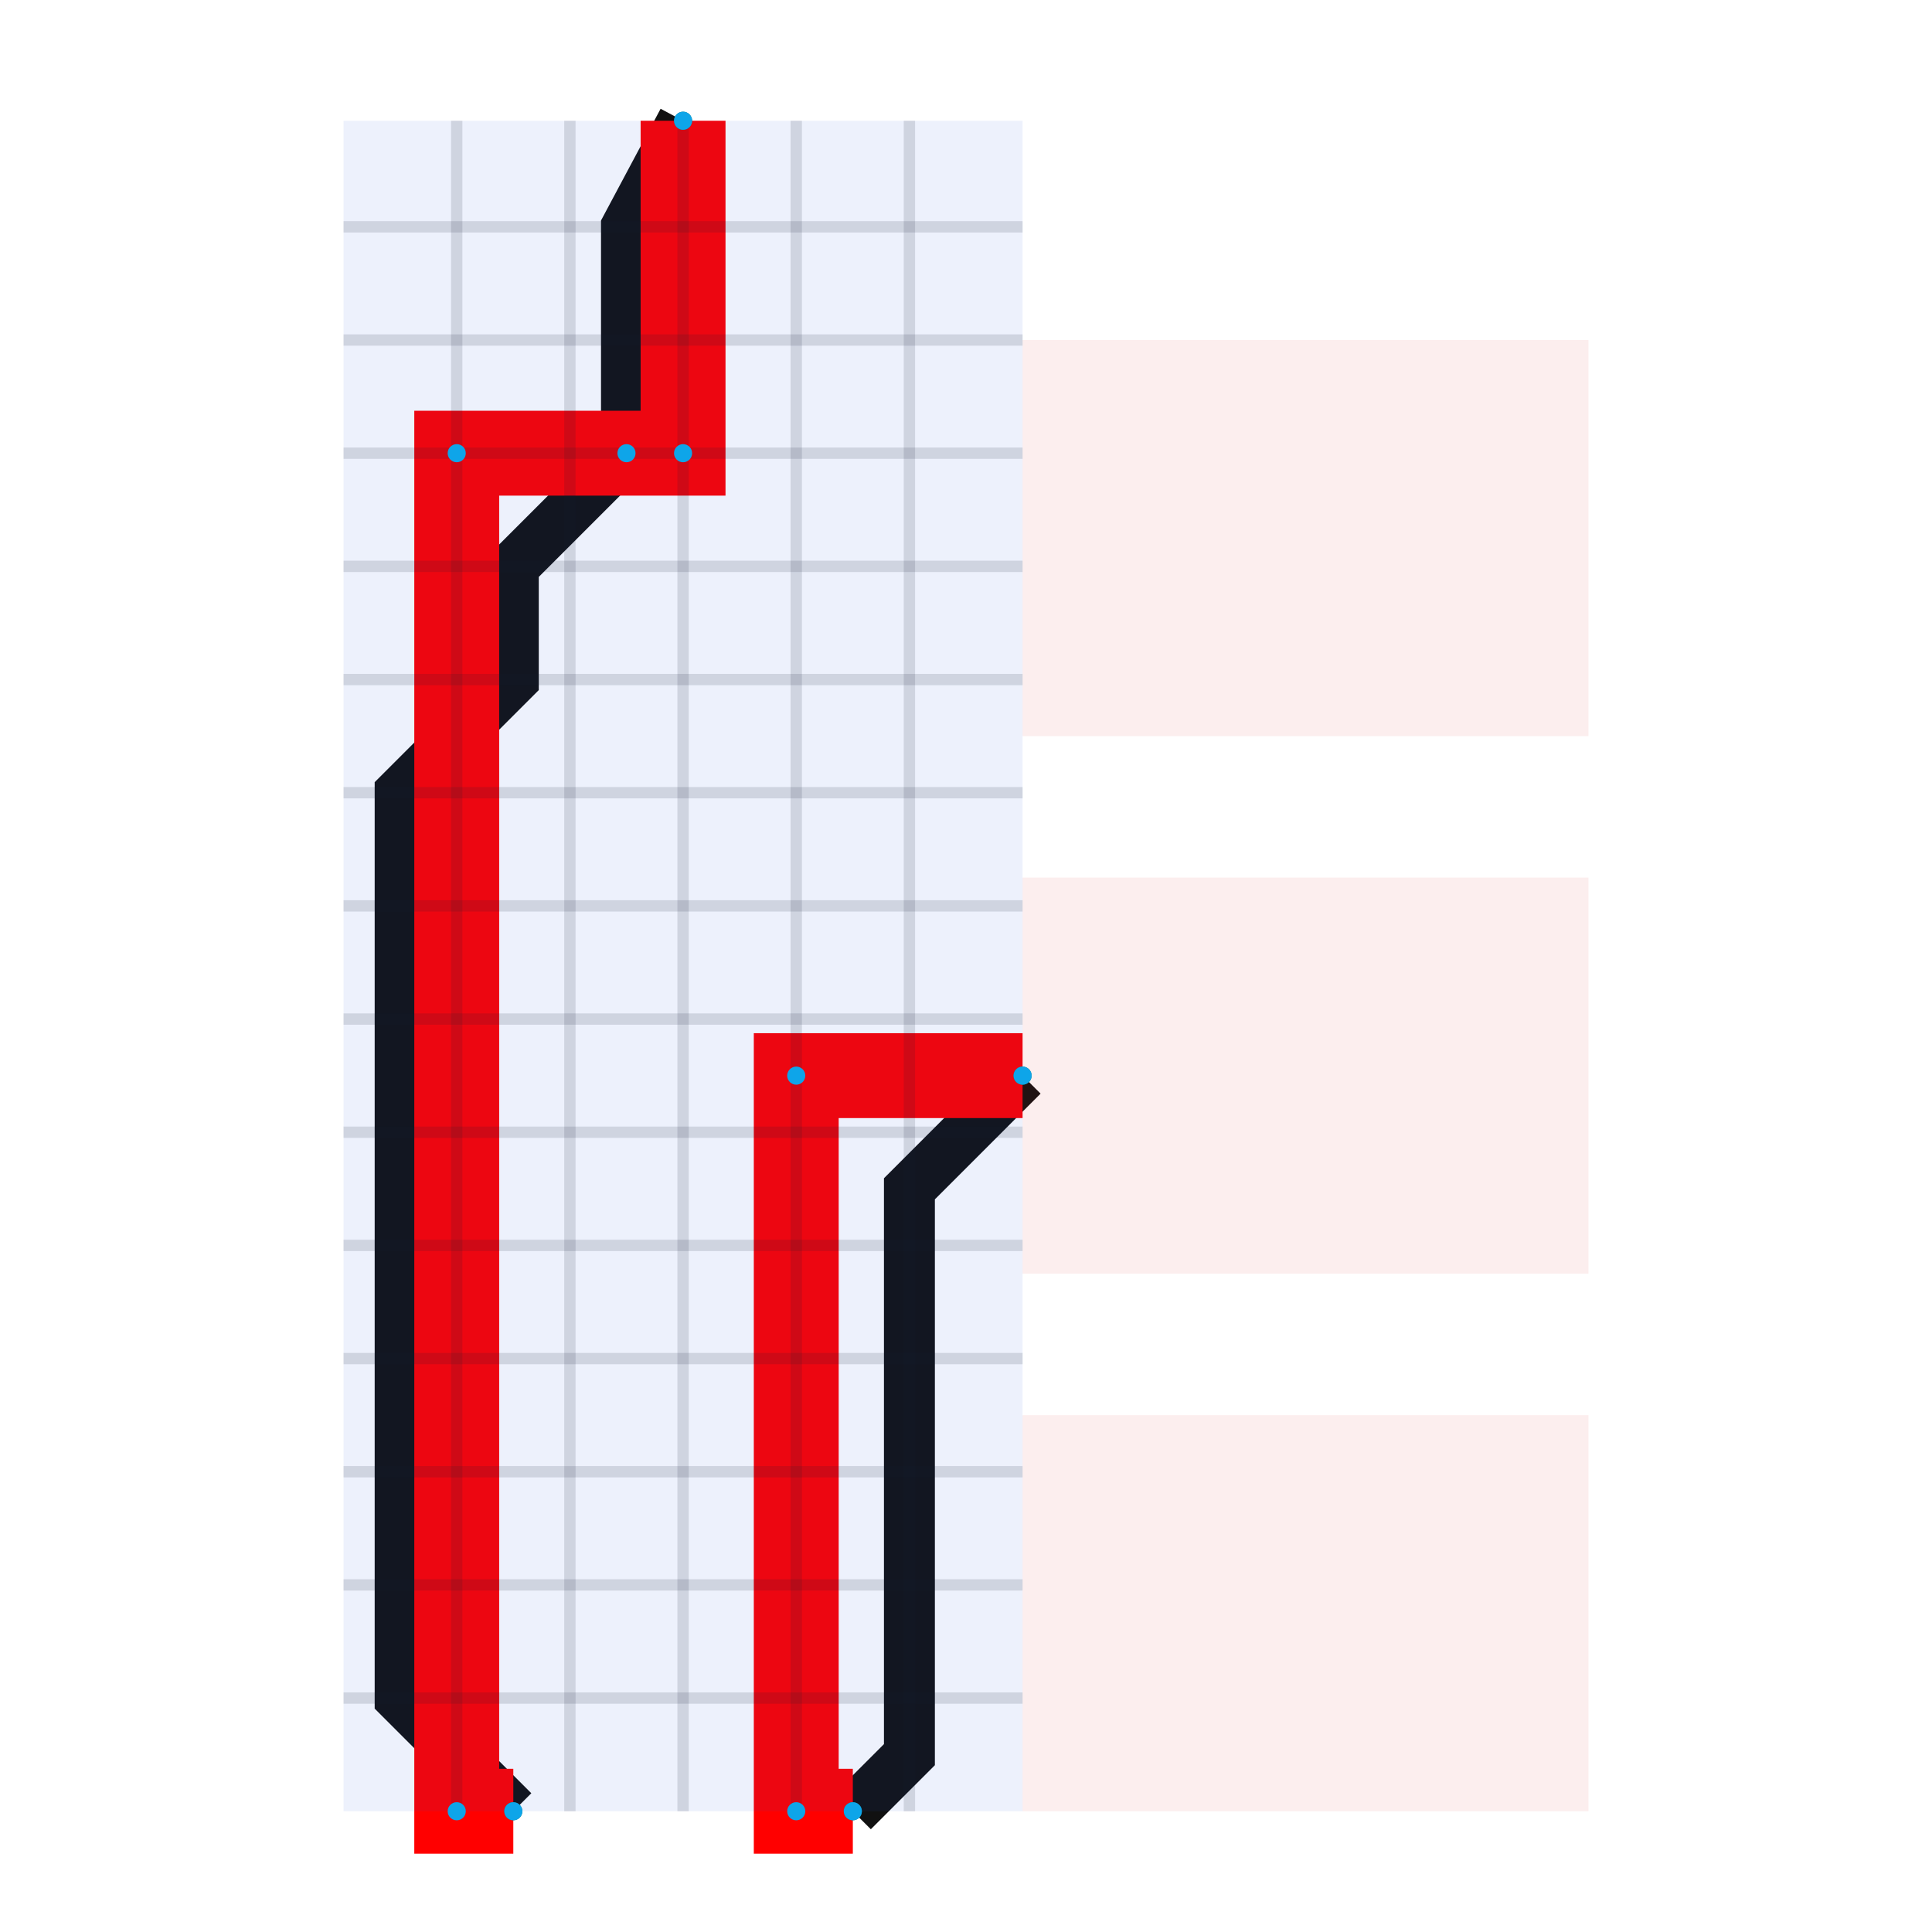
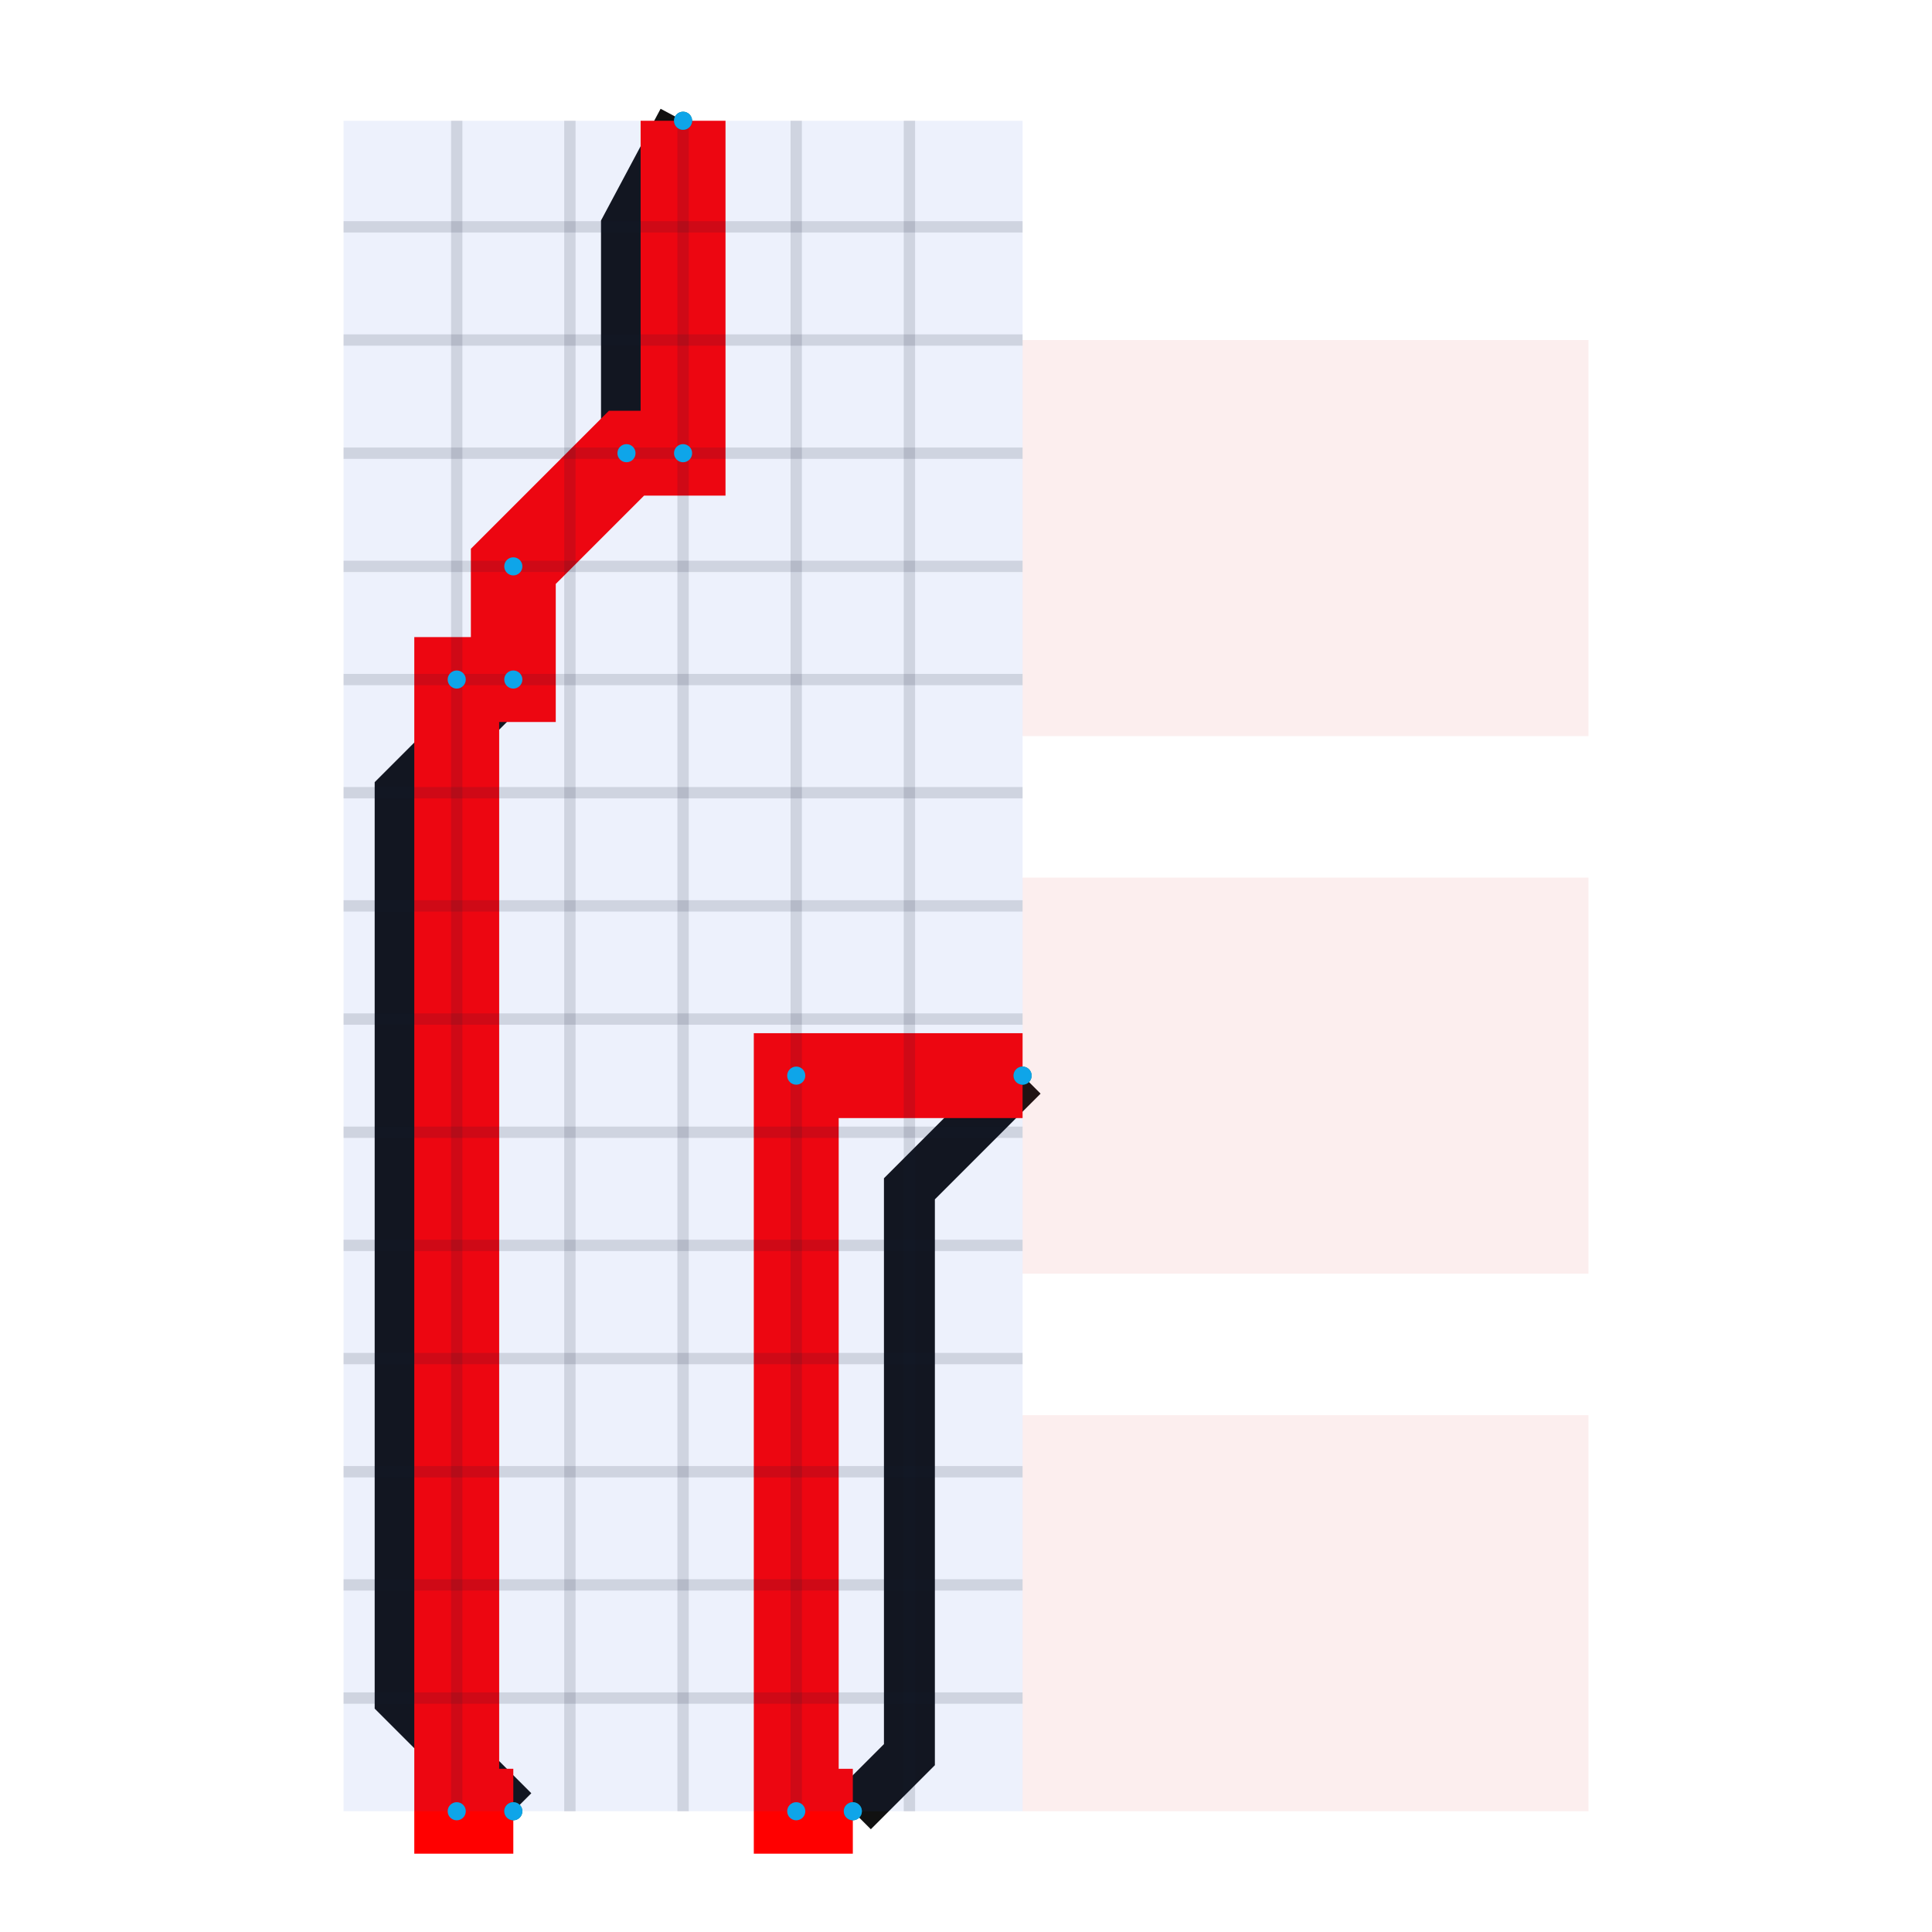
<svg xmlns="http://www.w3.org/2000/svg" width="640" height="640" viewBox="0 0 640 640">
  <rect width="100%" height="100%" fill="white" />
  <g>
    <polyline data-points="-12.7,-7.299999999999999 -12.700000000000001,-7.300000000000001 -12.9,-7.1000000000000005 -12.9,-6.9 -12.9,-6.7 -12.9,-6.5 -12.9,-6.3 -12.9,-6.1 -12.9,-5.8999999999999995 -12.9,-5.699999999999999 -12.9,-5.499999999999999 -12.700000000000001,-5.299999999999999 -12.700000000000001,-5.099999999999999 -12.500000000000002,-4.899999999999999 -12.500000000000002,-4.699999999999998 -12.500000000000002,-4.499999999999998 -12.4,-4.3125" data-type="line" data-label="original:source_net_7" points="170.042,600 170.042,600 132.552,562.51 132.552,525.021 132.552,487.531 132.552,450.042 132.552,412.552 132.552,375.063 132.552,337.573 132.552,300.084 132.552,262.594 170.042,225.105 170.042,187.615 207.531,150.126 207.531,112.636 207.531,75.146 226.276,40" fill="none" stroke="#111111" stroke-width="16.87" />
  </g>
  <g>
    <polyline data-points="-11.8,-6 -11.8,-6 -12,-6.2 -12,-6.4 -12,-6.6000000000000005 -12,-6.800000000000001 -12,-7.000000000000001 -12,-7.200000000000001 -12.100000000000001,-7.299999999999999" data-type="line" data-label="original:source_net_13" points="338.745,356.318 338.745,356.318 301.255,393.808 301.255,431.297 301.255,468.787 301.255,506.276 301.255,543.766 301.255,581.255 282.51,600" fill="none" stroke="#111111" stroke-width="16.87" />
  </g>
  <g>
-     <polyline data-points="-12.7,-7.299999999999999 -12.8,-7.299999999999999 -12.8,-4.899999999999999 -12.500000000000002,-4.899999999999999 -12.4,-4.9 -12.4,-4.3125" data-type="line" data-label="source_net_7" points="170.042,600 151.297,600 151.297,150.126 207.531,150.126 226.276,150.126 226.276,40" fill="none" stroke="#FF0000" stroke-width="28.117" />
+     <polyline data-points="-12.7,-7.299999999999999 -12.8,-7.299999999999999 -12.8,-5.299999999999999 -12.700000000000001,-5.299999999999999 -12.700000000000001,-5.099999999999999 -12.500000000000002,-4.899999999999999 -12.4,-4.9 -12.4,-4.3125" data-type="line" data-label="source_net_7" points="170.042,600 151.297,600 151.297,225.105 170.042,225.105 170.042,187.615 207.531,150.126 226.276,150.126 226.276,40" fill="none" stroke="#FF0000" stroke-width="28.117" />
  </g>
  <g>
    <polyline data-points="-11.8,-6 -12.2,-6 -12.2,-7.299999999999999 -12.100000000000001,-7.299999999999999" data-type="line" data-label="source_net_13" points="338.745,356.318 263.766,356.318 263.766,600 282.51,600" fill="none" stroke="#FF0000" stroke-width="28.117" />
  </g>
  <g>
    <polyline data-points="-12.8,-7.300000000000001 -12.8,-4.3125" data-type="line" data-label="grid:v" points="151.297,600 151.297,40" fill="none" stroke="rgba(15, 23, 42, 0.14)" stroke-width="3.749" />
  </g>
  <g>
    <polyline data-points="-12.600000000000001,-7.300000000000001 -12.600000000000001,-4.3125" data-type="line" data-label="grid:v" points="188.787,600 188.787,40" fill="none" stroke="rgba(15, 23, 42, 0.14)" stroke-width="3.749" />
  </g>
  <g>
    <polyline data-points="-12.400000000000002,-7.300000000000001 -12.400000000000002,-4.3125" data-type="line" data-label="grid:v" points="226.276,600 226.276,40" fill="none" stroke="rgba(15, 23, 42, 0.14)" stroke-width="3.749" />
  </g>
  <g>
    <polyline data-points="-12.200000000000003,-7.300000000000001 -12.200000000000003,-4.3125" data-type="line" data-label="grid:v" points="263.766,600 263.766,40" fill="none" stroke="rgba(15, 23, 42, 0.14)" stroke-width="3.749" />
  </g>
  <g>
    <polyline data-points="-12.000000000000004,-7.300000000000001 -12.000000000000004,-4.3125" data-type="line" data-label="grid:v" points="301.255,600 301.255,40" fill="none" stroke="rgba(15, 23, 42, 0.14)" stroke-width="3.749" />
  </g>
  <g>
    <polyline data-points="-13,-7.1000000000000005 -11.8,-7.1000000000000005" data-type="line" data-label="grid:h" points="113.808,562.51 338.745,562.51" fill="none" stroke="rgba(15, 23, 42, 0.14)" stroke-width="3.749" />
  </g>
  <g>
    <polyline data-points="-13,-6.9 -11.8,-6.9" data-type="line" data-label="grid:h" points="113.808,525.021 338.745,525.021" fill="none" stroke="rgba(15, 23, 42, 0.14)" stroke-width="3.749" />
  </g>
  <g>
    <polyline data-points="-13,-6.7 -11.8,-6.7" data-type="line" data-label="grid:h" points="113.808,487.531 338.745,487.531" fill="none" stroke="rgba(15, 23, 42, 0.14)" stroke-width="3.749" />
  </g>
  <g>
    <polyline data-points="-13,-6.5 -11.8,-6.5" data-type="line" data-label="grid:h" points="113.808,450.042 338.745,450.042" fill="none" stroke="rgba(15, 23, 42, 0.14)" stroke-width="3.749" />
  </g>
  <g>
    <polyline data-points="-13,-6.3 -11.8,-6.3" data-type="line" data-label="grid:h" points="113.808,412.552 338.745,412.552" fill="none" stroke="rgba(15, 23, 42, 0.14)" stroke-width="3.749" />
  </g>
  <g>
    <polyline data-points="-13,-6.1 -11.8,-6.1" data-type="line" data-label="grid:h" points="113.808,375.063 338.745,375.063" fill="none" stroke="rgba(15, 23, 42, 0.14)" stroke-width="3.749" />
  </g>
  <g>
    <polyline data-points="-13,-5.8999999999999995 -11.8,-5.8999999999999995" data-type="line" data-label="grid:h" points="113.808,337.573 338.745,337.573" fill="none" stroke="rgba(15, 23, 42, 0.14)" stroke-width="3.749" />
  </g>
  <g>
    <polyline data-points="-13,-5.699999999999999 -11.8,-5.699999999999999" data-type="line" data-label="grid:h" points="113.808,300.084 338.745,300.084" fill="none" stroke="rgba(15, 23, 42, 0.14)" stroke-width="3.749" />
  </g>
  <g>
    <polyline data-points="-13,-5.499999999999999 -11.8,-5.499999999999999" data-type="line" data-label="grid:h" points="113.808,262.594 338.745,262.594" fill="none" stroke="rgba(15, 23, 42, 0.14)" stroke-width="3.749" />
  </g>
  <g>
    <polyline data-points="-13,-5.299999999999999 -11.8,-5.299999999999999" data-type="line" data-label="grid:h" points="113.808,225.105 338.745,225.105" fill="none" stroke="rgba(15, 23, 42, 0.14)" stroke-width="3.749" />
  </g>
  <g>
    <polyline data-points="-13,-5.099999999999999 -11.8,-5.099999999999999" data-type="line" data-label="grid:h" points="113.808,187.615 338.745,187.615" fill="none" stroke="rgba(15, 23, 42, 0.14)" stroke-width="3.749" />
  </g>
  <g>
    <polyline data-points="-13,-4.899999999999999 -11.8,-4.899999999999999" data-type="line" data-label="grid:h" points="113.808,150.126 338.745,150.126" fill="none" stroke="rgba(15, 23, 42, 0.14)" stroke-width="3.749" />
  </g>
  <g>
    <polyline data-points="-13,-4.699999999999998 -11.8,-4.699999999999998" data-type="line" data-label="grid:h" points="113.808,112.636 338.745,112.636" fill="none" stroke="rgba(15, 23, 42, 0.14)" stroke-width="3.749" />
  </g>
  <g>
    <polyline data-points="-13,-4.499999999999998 -11.8,-4.499999999999998" data-type="line" data-label="grid:h" points="113.808,75.146 338.745,75.146" fill="none" stroke="rgba(15, 23, 42, 0.14)" stroke-width="3.749" />
  </g>
  <g>
    <rect data-type="rect" data-label="cmn_65" data-x="-12.4" data-y="-5.80625" x="113.808" y="40" width="224.937" height="560" fill="rgba(29, 78, 216, 0.08)" stroke="#1d4ed8" stroke-width="0.005" />
  </g>
  <g>
    <rect data-type="rect" data-label="obstacle:rect:0" data-x="-11.3" data-y="-5.05" x="338.745" y="112.636" width="187.448" height="131.213" fill="rgba(220, 38, 38, 0.08)" stroke="#dc2626" stroke-width="0.005" />
  </g>
  <g>
    <rect data-type="rect" data-label="obstacle:rect:1" data-x="-11.3" data-y="-6" x="338.745" y="290.711" width="187.448" height="131.213" fill="rgba(220, 38, 38, 0.08)" stroke="#dc2626" stroke-width="0.005" />
  </g>
  <g>
    <rect data-type="rect" data-label="obstacle:rect:2" data-x="-11.3" data-y="-6.95" x="338.745" y="468.787" width="187.448" height="131.213" fill="rgba(220, 38, 38, 0.08)" stroke="#dc2626" stroke-width="0.005" />
  </g>
  <g>
    <circle data-type="point" data-label="source_net_13" data-x="-11.8" data-y="-6" cx="338.745" cy="356.318" r="3" fill="#0f766e" />
  </g>
  <g>
    <circle data-type="point" data-label="source_net_13" data-x="-12.100000000000001" data-y="-7.299999999999999" cx="282.51" cy="600" r="3" fill="#0f766e" />
  </g>
  <g>
    <circle data-type="point" data-label="source_net_7" data-x="-12.7" data-y="-7.299999999999999" cx="170.042" cy="600" r="3" fill="#0f766e" />
  </g>
  <g>
    <circle data-type="point" data-label="source_net_7" data-x="-12.4" data-y="-4.3125" cx="226.276" cy="40" r="3" fill="#0f766e" />
  </g>
  <g>
    <circle data-type="point" data-label="" data-x="-12.7" data-y="-7.299999999999999" cx="170.042" cy="600" r="3" fill="#0ea5e9" />
  </g>
  <g>
    <circle data-type="point" data-label="" data-x="-12.8" data-y="-7.299999999999999" cx="151.297" cy="600" r="3" fill="#0ea5e9" />
  </g>
  <g>
-     <circle data-type="point" data-label="" data-x="-12.8" data-y="-4.899999999999999" cx="151.297" cy="150.126" r="3" fill="#0ea5e9" />
+     <circle data-type="point" data-label="" data-x="-12.8" data-y="-5.299999999999999" cx="151.297" cy="225.105" r="3" fill="#0ea5e9" />
+   </g>
+   <g>
+     <circle data-type="point" data-label="" data-x="-12.700000000000001" data-y="-5.299999999999999" cx="170.042" cy="225.105" r="3" fill="#0ea5e9" />
+   </g>
+   <g>
+     <circle data-type="point" data-label="" data-x="-12.700000000000001" data-y="-5.099999999999999" cx="170.042" cy="187.615" r="3" fill="#0ea5e9" />
  </g>
  <g>
    <circle data-type="point" data-label="" data-x="-12.500000000000002" data-y="-4.899999999999999" cx="207.531" cy="150.126" r="3" fill="#0ea5e9" />
  </g>
  <g>
    <circle data-type="point" data-label="" data-x="-12.4" data-y="-4.9" cx="226.276" cy="150.126" r="3" fill="#0ea5e9" />
  </g>
  <g>
    <circle data-type="point" data-label="" data-x="-12.4" data-y="-4.3125" cx="226.276" cy="40" r="3" fill="#0ea5e9" />
  </g>
  <g>
    <circle data-type="point" data-label="" data-x="-11.8" data-y="-6" cx="338.745" cy="356.318" r="3" fill="#0ea5e9" />
  </g>
  <g>
    <circle data-type="point" data-label="" data-x="-12.2" data-y="-6" cx="263.766" cy="356.318" r="3" fill="#0ea5e9" />
  </g>
  <g>
    <circle data-type="point" data-label="" data-x="-12.2" data-y="-7.299999999999999" cx="263.766" cy="600" r="3" fill="#0ea5e9" />
  </g>
  <g>
    <circle data-type="point" data-label="" data-x="-12.100000000000001" data-y="-7.299999999999999" cx="282.51" cy="600" r="3" fill="#0ea5e9" />
  </g>
  <g id="crosshair" style="display: none">
    <line id="crosshair-h" y1="0" y2="640" stroke="#666" stroke-width="0.5" />
    <line id="crosshair-v" x1="0" x2="640" stroke="#666" stroke-width="0.5" />
    <text id="coordinates" font-family="monospace" font-size="12" fill="#666" />
  </g>
</svg>
